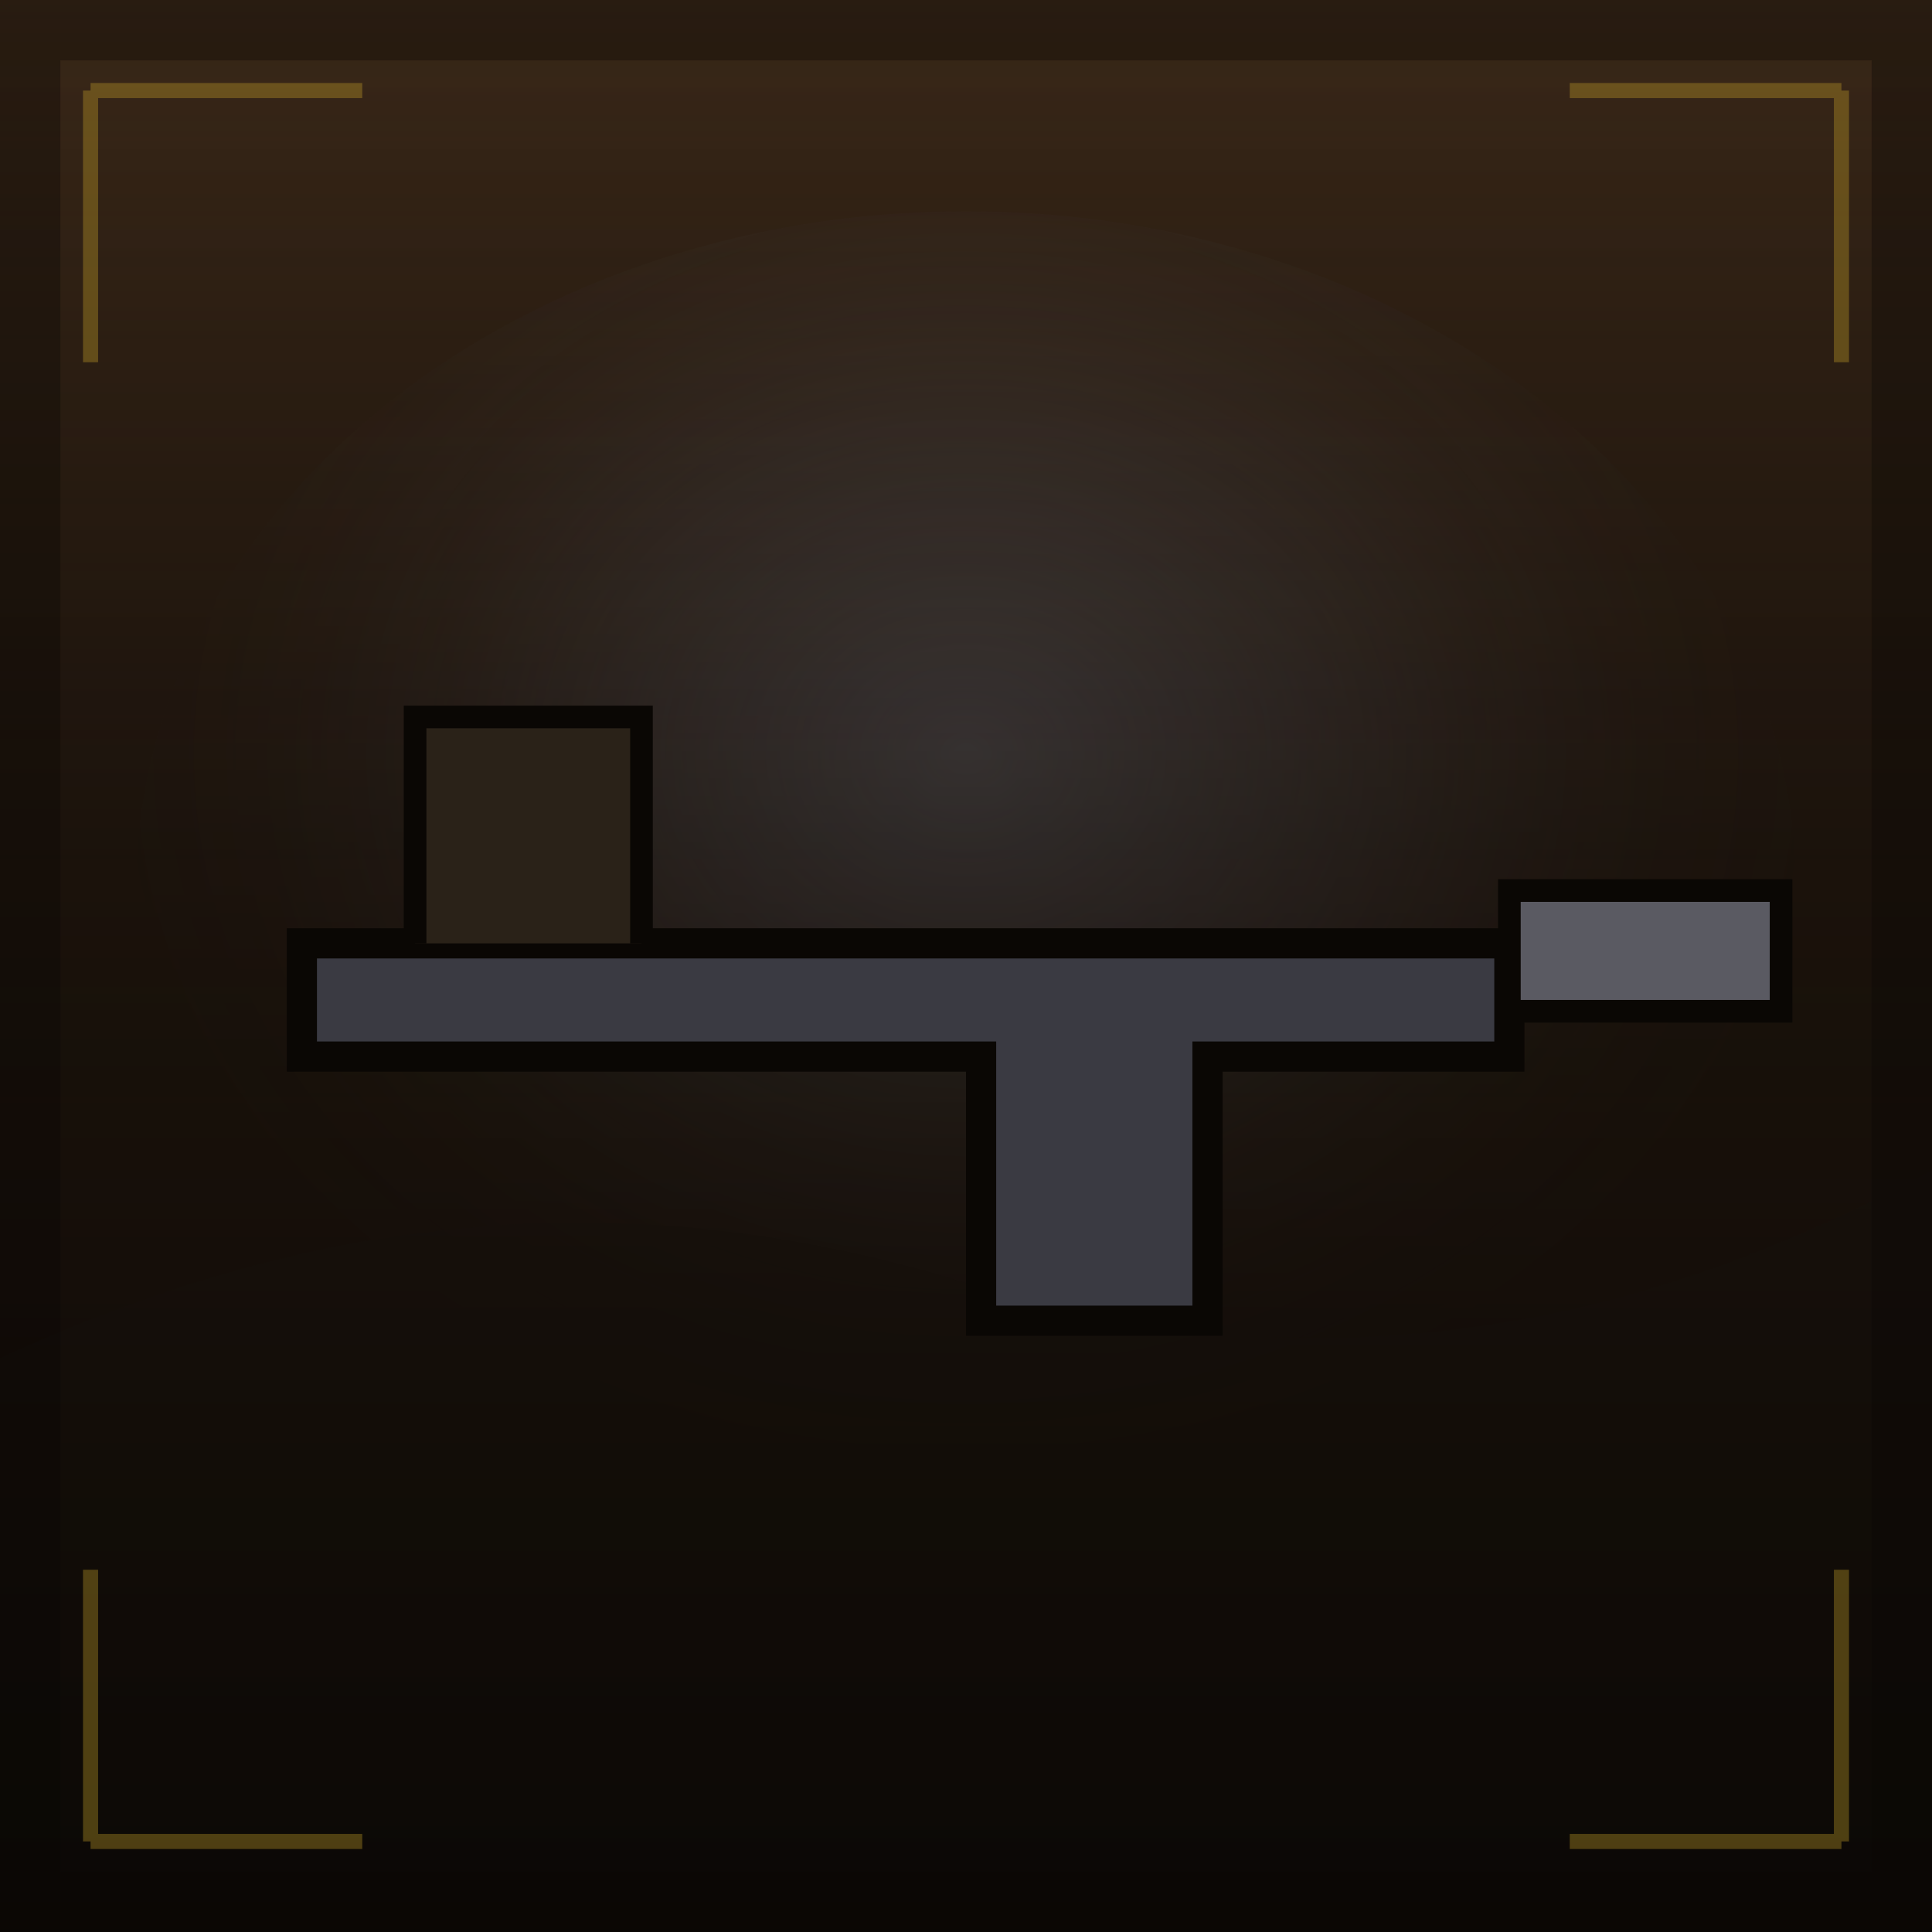
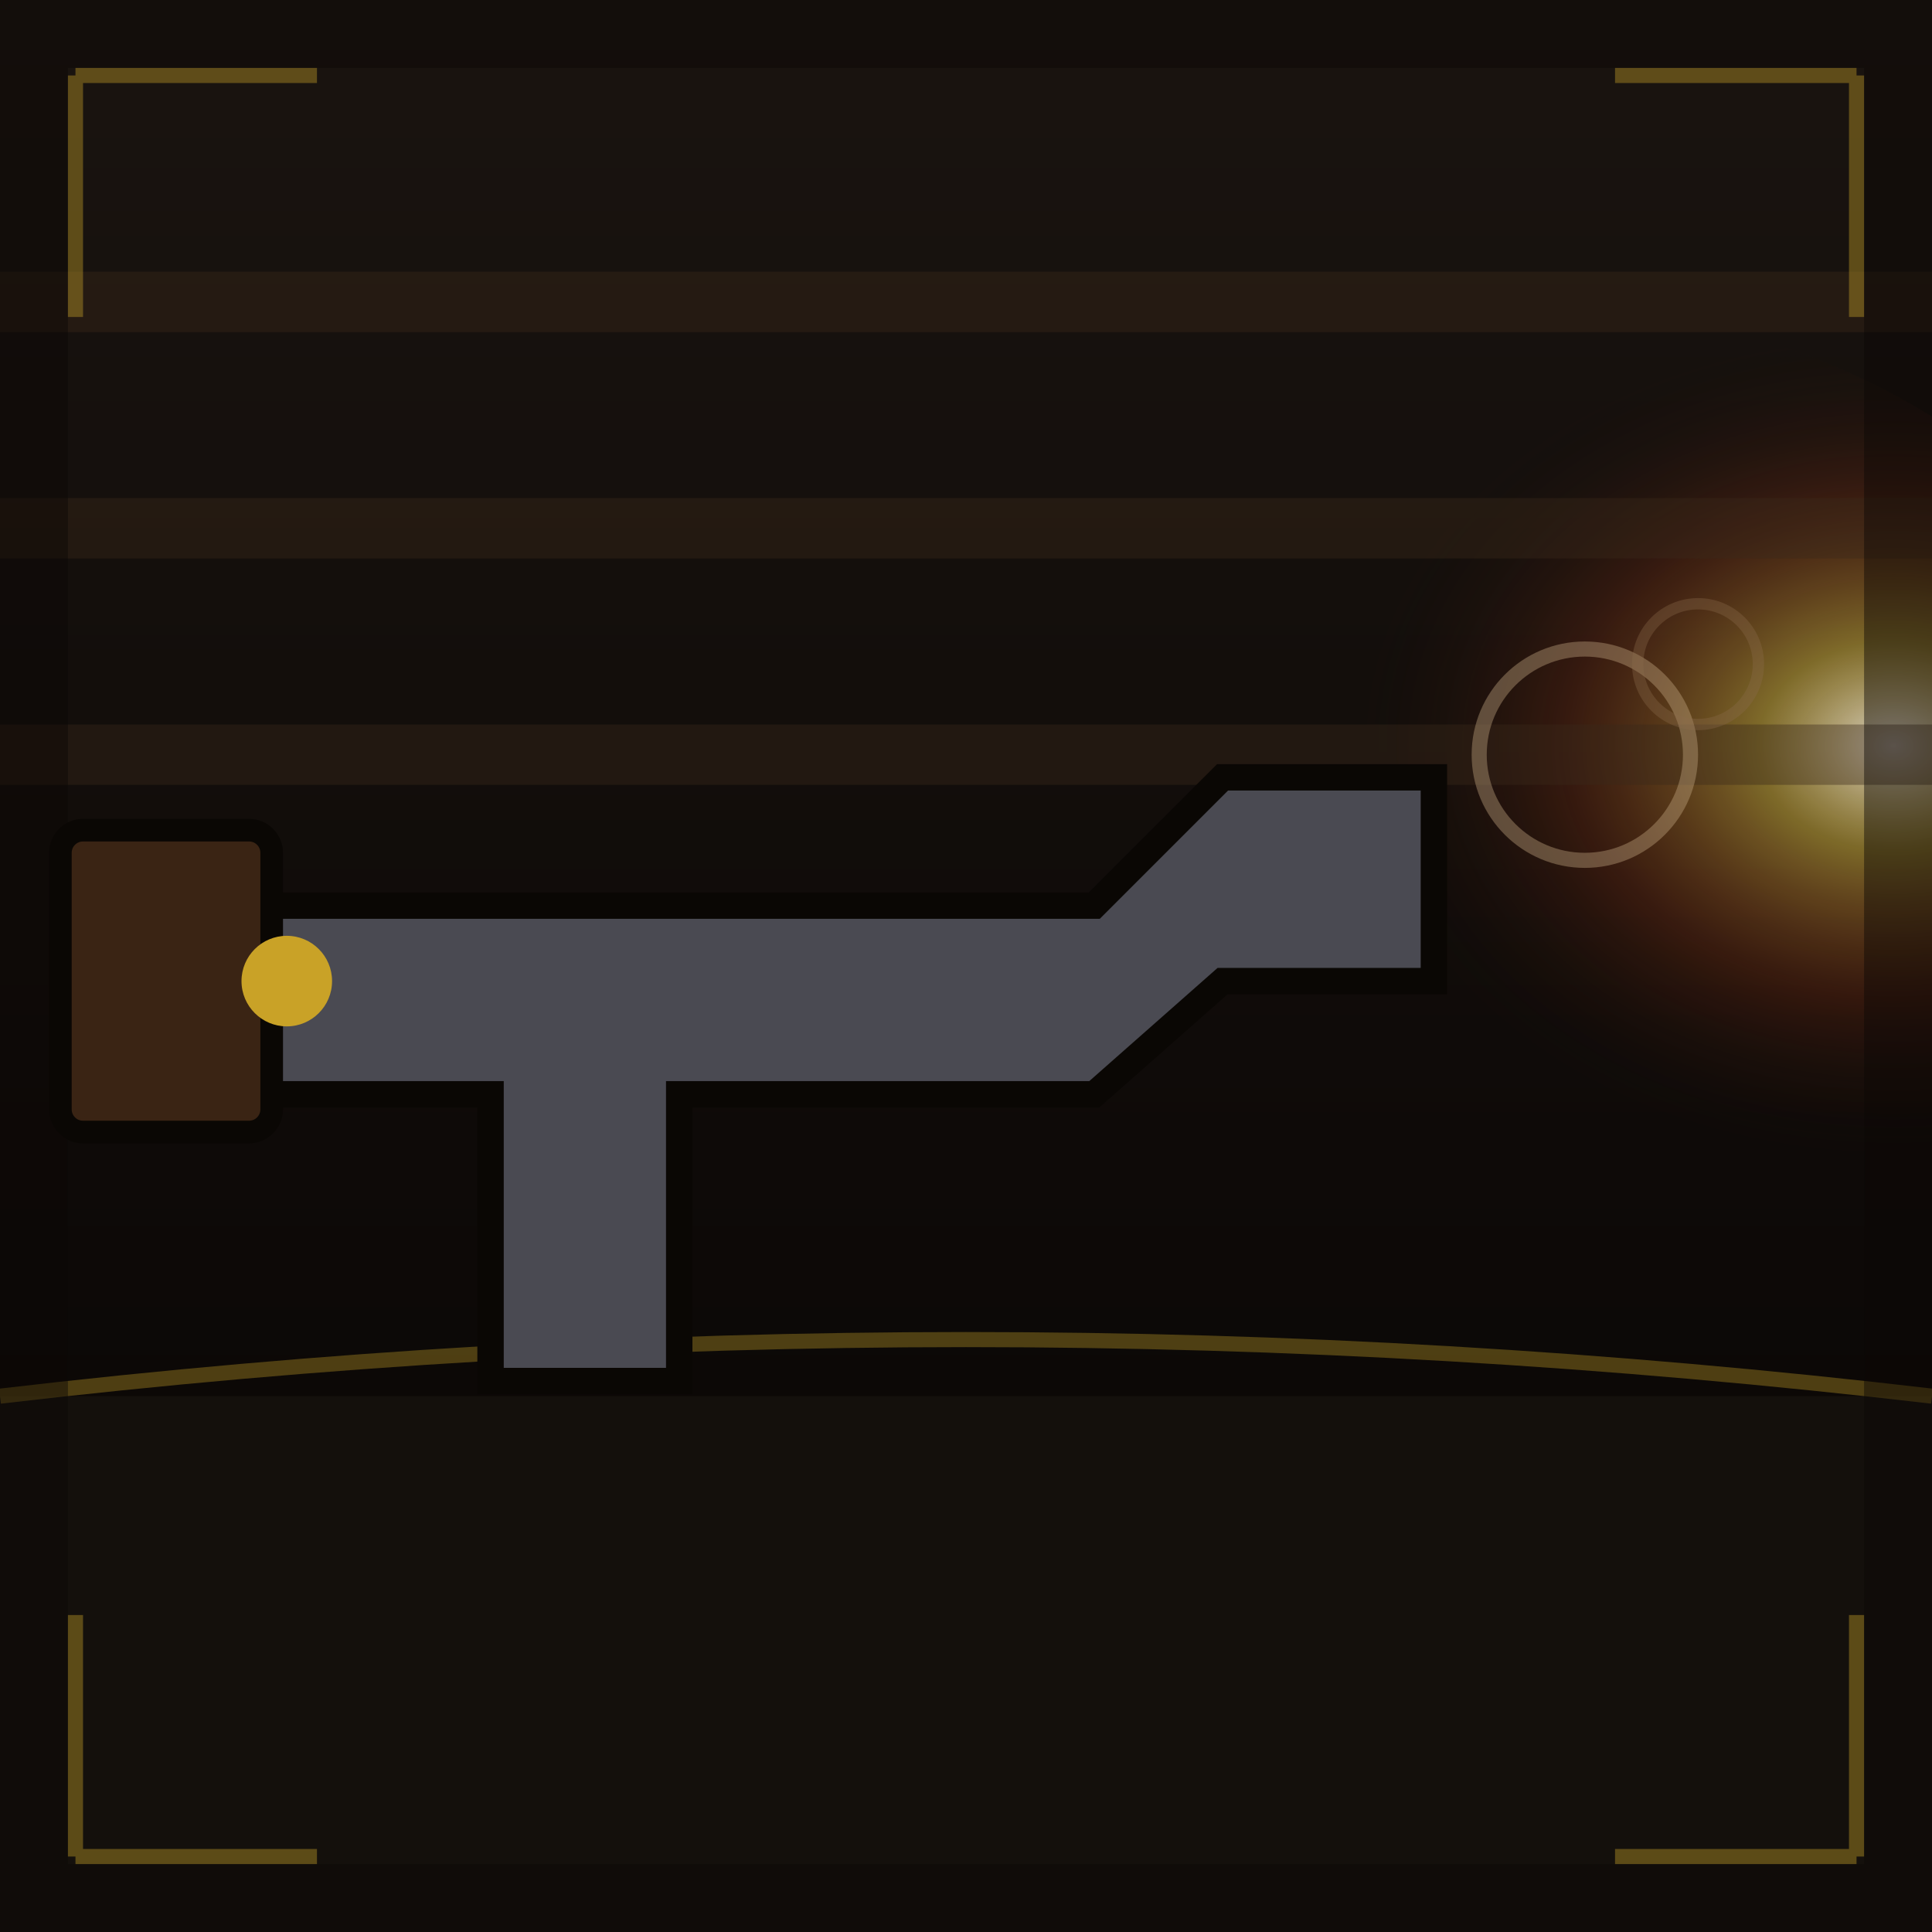
- <svg xmlns="http://www.w3.org/2000/svg" width="256" height="256" viewBox="0 0 256 256" fill="none" role="img" aria-label="gun">
+ <svg xmlns="http://www.w3.org/2000/svg" width="256" height="256" viewBox="0 0 256 256" fill="none" role="img" aria-label="gun plate saloon flash">
  <defs>
-     <linearGradient id="skygun1" x1="0" y1="0" x2="0" y2="1">
-       <stop offset="0%" stop-color="#3a2818" />
-       <stop offset="45%" stop-color="#1a120c" />
-       <stop offset="100%" stop-color="#0a0704" />
+     <linearGradient id="sky-g1" x1="0" y1="0" x2="0" y2="1">
+       <stop offset="0%" stop-color="#1a1410" />
+       <stop offset="60%" stop-color="#0e0a08" />
+       <stop offset="100%" stop-color="#060402" />
    </linearGradient>
-     <radialGradient id="glowgun1" cx="50%" cy="40%" r="55%">
-       <stop offset="0%" stop-color="#6a7080" stop-opacity="0.45" />
-       <stop offset="55%" stop-color="#6a7080" stop-opacity="0.12" />
+     <radialGradient id="flash-g1" cx="78%" cy="42%" r="40%">
+       <stop offset="0%" stop-color="#fff8ec" stop-opacity="0.85" />
+       <stop offset="25%" stop-color="#e8c547" stop-opacity="0.5" />
+       <stop offset="60%" stop-color="#c44a1f" stop-opacity="0.2" />
      <stop offset="100%" stop-color="#0a0704" stop-opacity="0" />
    </radialGradient>
-     <linearGradient id="groundgun1" x1="0" y1="0" x2="0" y2="1">
-       <stop offset="0%" stop-color="#2a1c10" stop-opacity="0" />
-       <stop offset="100%" stop-color="#0a0704" stop-opacity="0.85" />
-     </linearGradient>
  </defs>
-   <rect width="256" height="256" fill="url(#skygun1)" />
-   <ellipse cx="128" cy="118" rx="110" ry="90" fill="url(#glowgun1)" />
-   <path d="M0 180 Q64 150 128 170 Q192 190 256 155 V256 H0 Z" fill="#14100c" opacity="0.55" />
-   <rect width="256" height="256" fill="url(#groundgun1)" />
-   <rect width="256" height="256" fill="none" stroke="#0a0704" stroke-width="16" opacity="0.35" />
-   <g transform="translate(0,0)">
-     <path d="M40 125 H200 V140 H160 V175 H130 V140 H40 Z" fill="#3a3a42" stroke="#0a0704" stroke-width="4" />
-     <rect x="200" y="118" width="36" height="16" fill="#5a5a62" stroke="#0a0704" stroke-width="3" />
-     <path d="M55 125 V95 H85 V125" fill="#2a2218" stroke="#0a0704" stroke-width="3" />
+   <rect width="256" height="256" fill="url(#sky-g1)" />
+   <ellipse cx="200" cy="110" rx="90" ry="70" fill="url(#flash-g1)" />
+   <g stroke="#3a2818" stroke-width="8" opacity="0.4">
+     <path d="M0 40 H256" />
+     <path d="M0 70 H256" />
+     <path d="M0 100 H256" />
  </g>
-   <path d="M12 12 H48 M12 12 V48" stroke="#c9a227" stroke-width="2" opacity="0.35" />
-   <path d="M244 12 H208 M244 12 V48" stroke="#c9a227" stroke-width="2" opacity="0.35" />
-   <path d="M12 244 H48 M12 244 V208" stroke="#c9a227" stroke-width="2" opacity="0.35" />
-   <path d="M244 244 H208 M244 244 V208" stroke="#c9a227" stroke-width="2" opacity="0.35" />
+   <path d="M0 185 H256 V256 H0 Z" fill="#14100c" />
+   <path d="M0 185 Q128 170 256 185" fill="none" stroke="#c9a227" stroke-width="2" opacity="0.35" />
+   <g transform="translate(-10,5)">
+     <path d="M30 115 H155 L172 98 H200 V125 H172 L155 140 H100 V178 H75 V140 H30 Z" fill="#4a4a52" stroke="#0a0704" stroke-width="3.5" />
+     <rect x="18" y="105" width="28" height="40" rx="3" fill="#3a2414" stroke="#0a0704" stroke-width="3" />
+     <circle cx="48" cy="125" r="6" fill="#c9a227" />
+   </g>
+   <circle cx="210" cy="100" r="14" fill="none" stroke="#c4a882" stroke-width="2" opacity="0.4" />
+   <circle cx="225" cy="88" r="8" fill="none" stroke="#8a6a4a" stroke-width="1.5" opacity="0.35" />
+   <rect width="256" height="256" fill="none" stroke="#0a0704" stroke-width="18" opacity="0.45" />
+   <path d="M10 10 H42 M10 10 V42" stroke="#c9a227" stroke-width="2" opacity="0.4" />
+   <path d="M246 10 H214 M246 10 V42" stroke="#c9a227" stroke-width="2" opacity="0.4" />
+   <path d="M10 246 H42 M10 246 V214" stroke="#c9a227" stroke-width="2" opacity="0.4" />
+   <path d="M246 246 H214 M246 246 V214" stroke="#c9a227" stroke-width="2" opacity="0.4" />
</svg>
